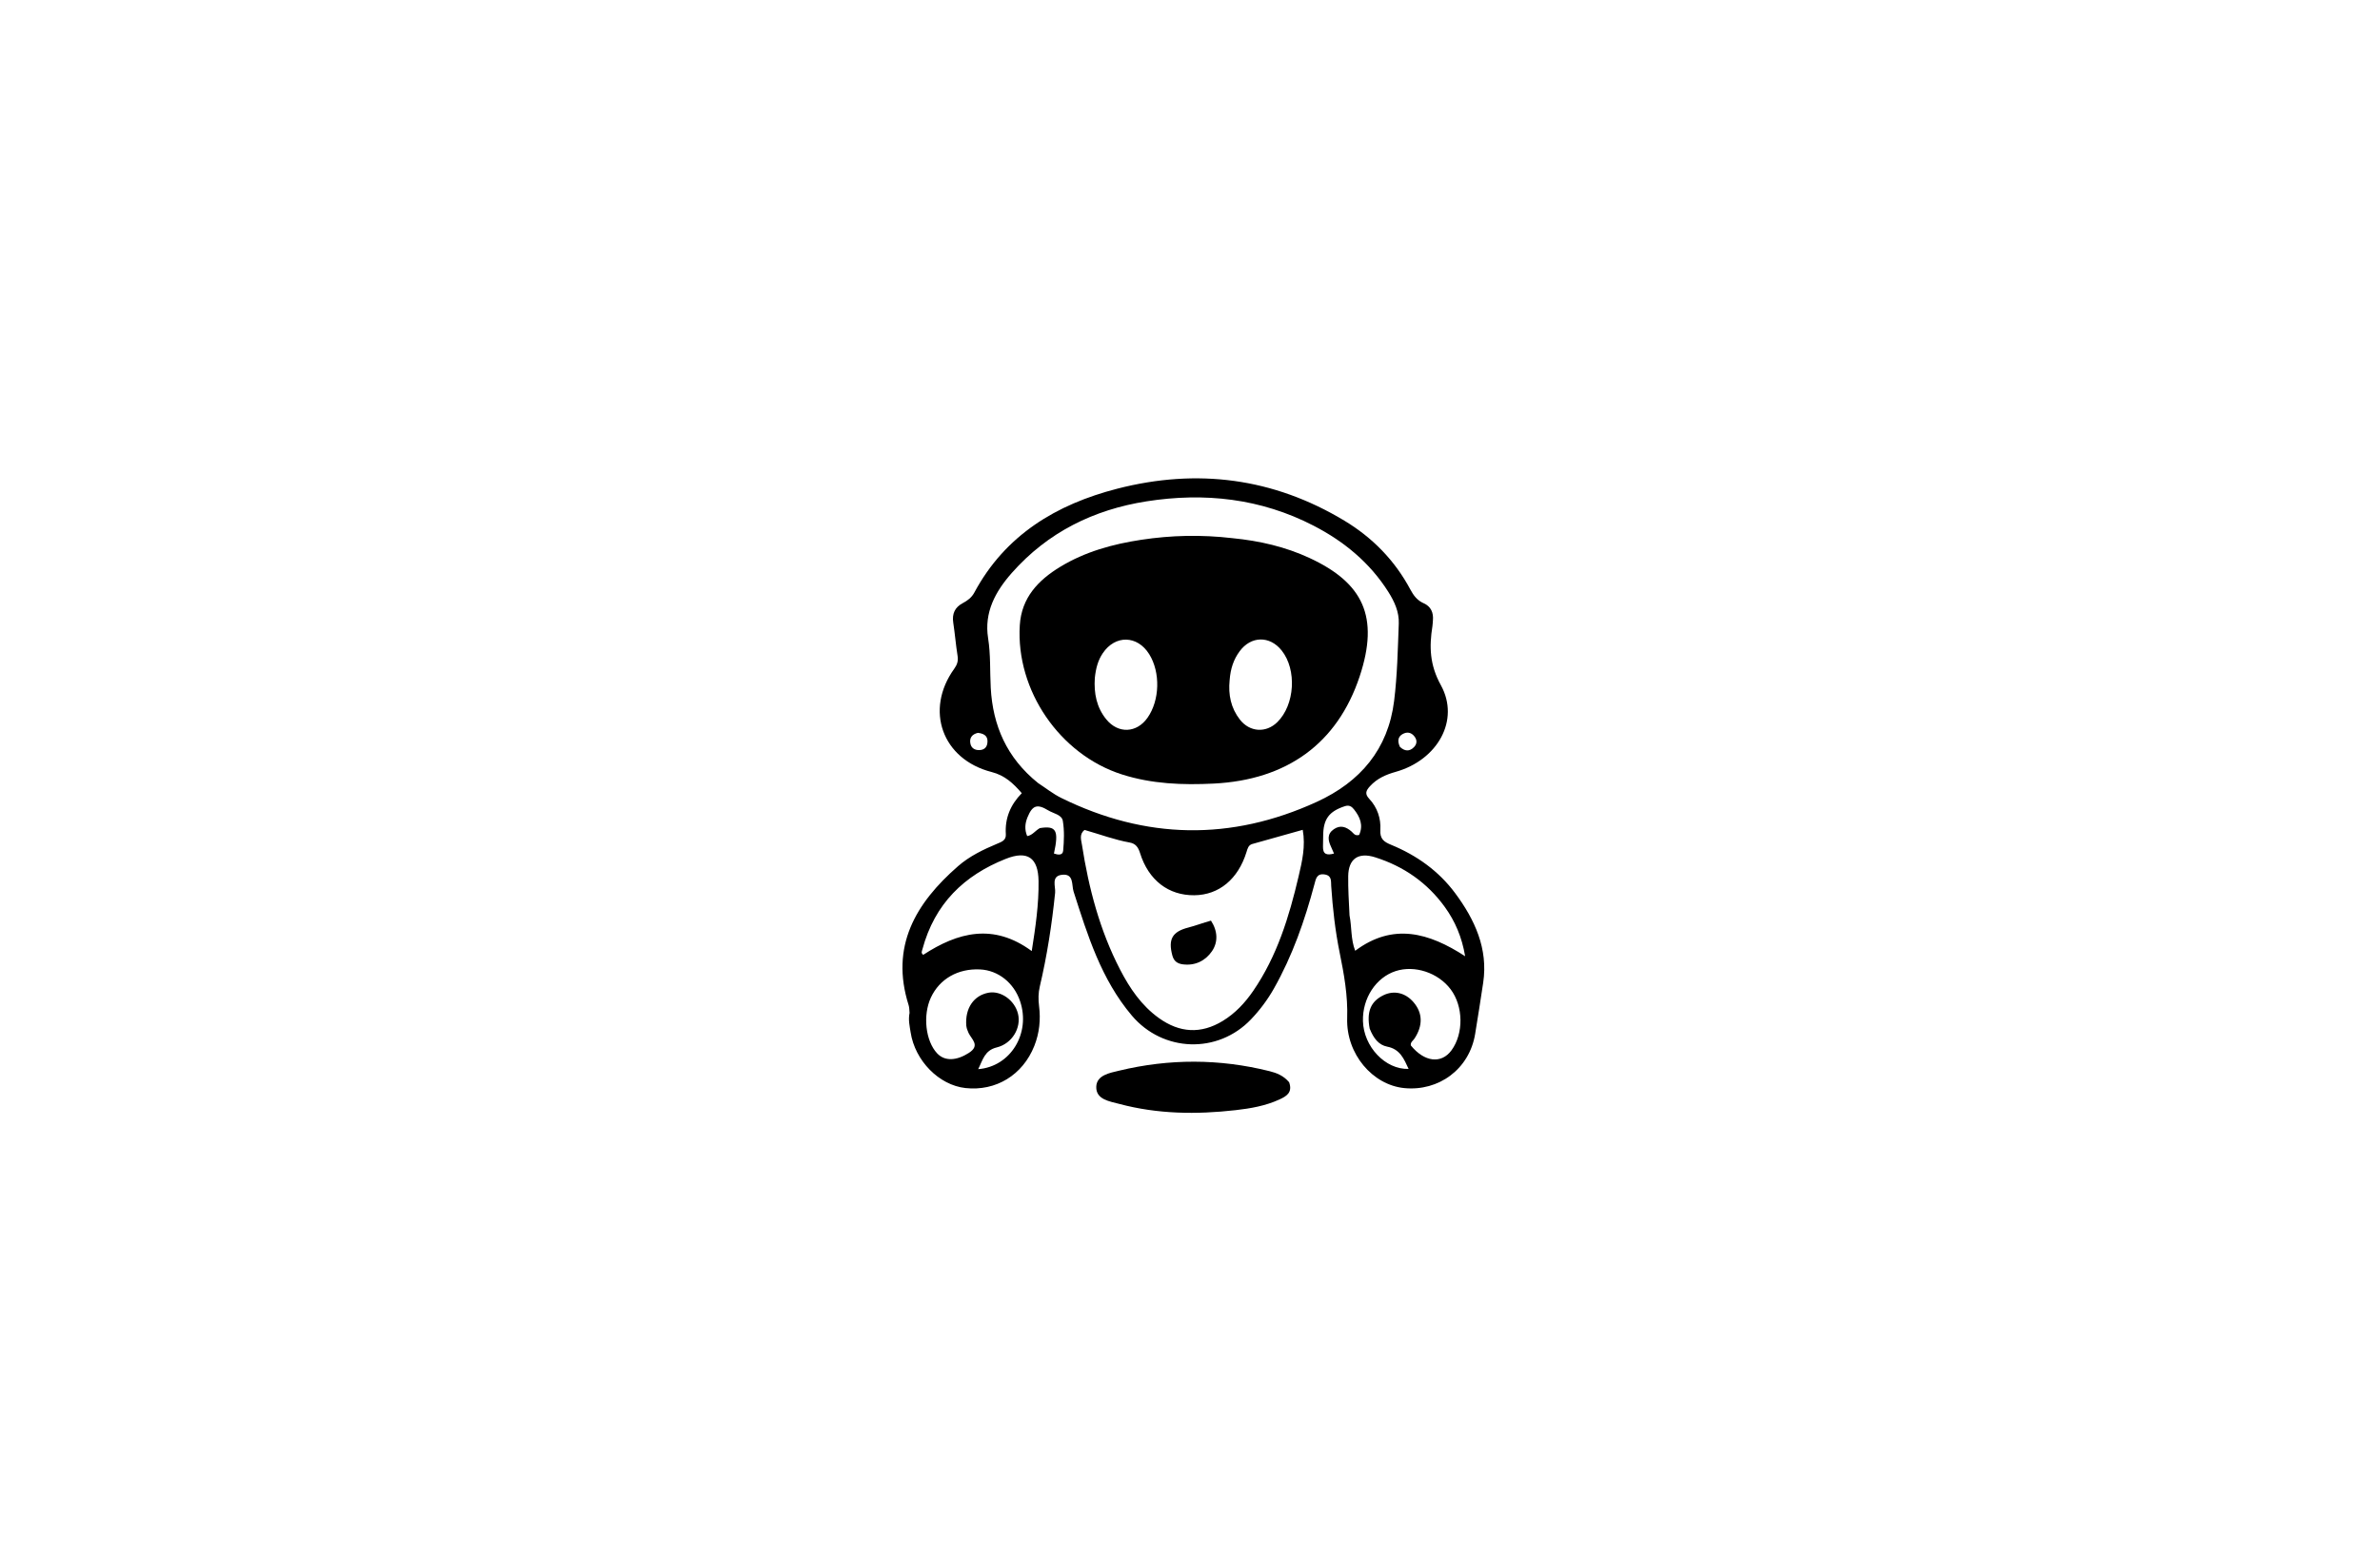
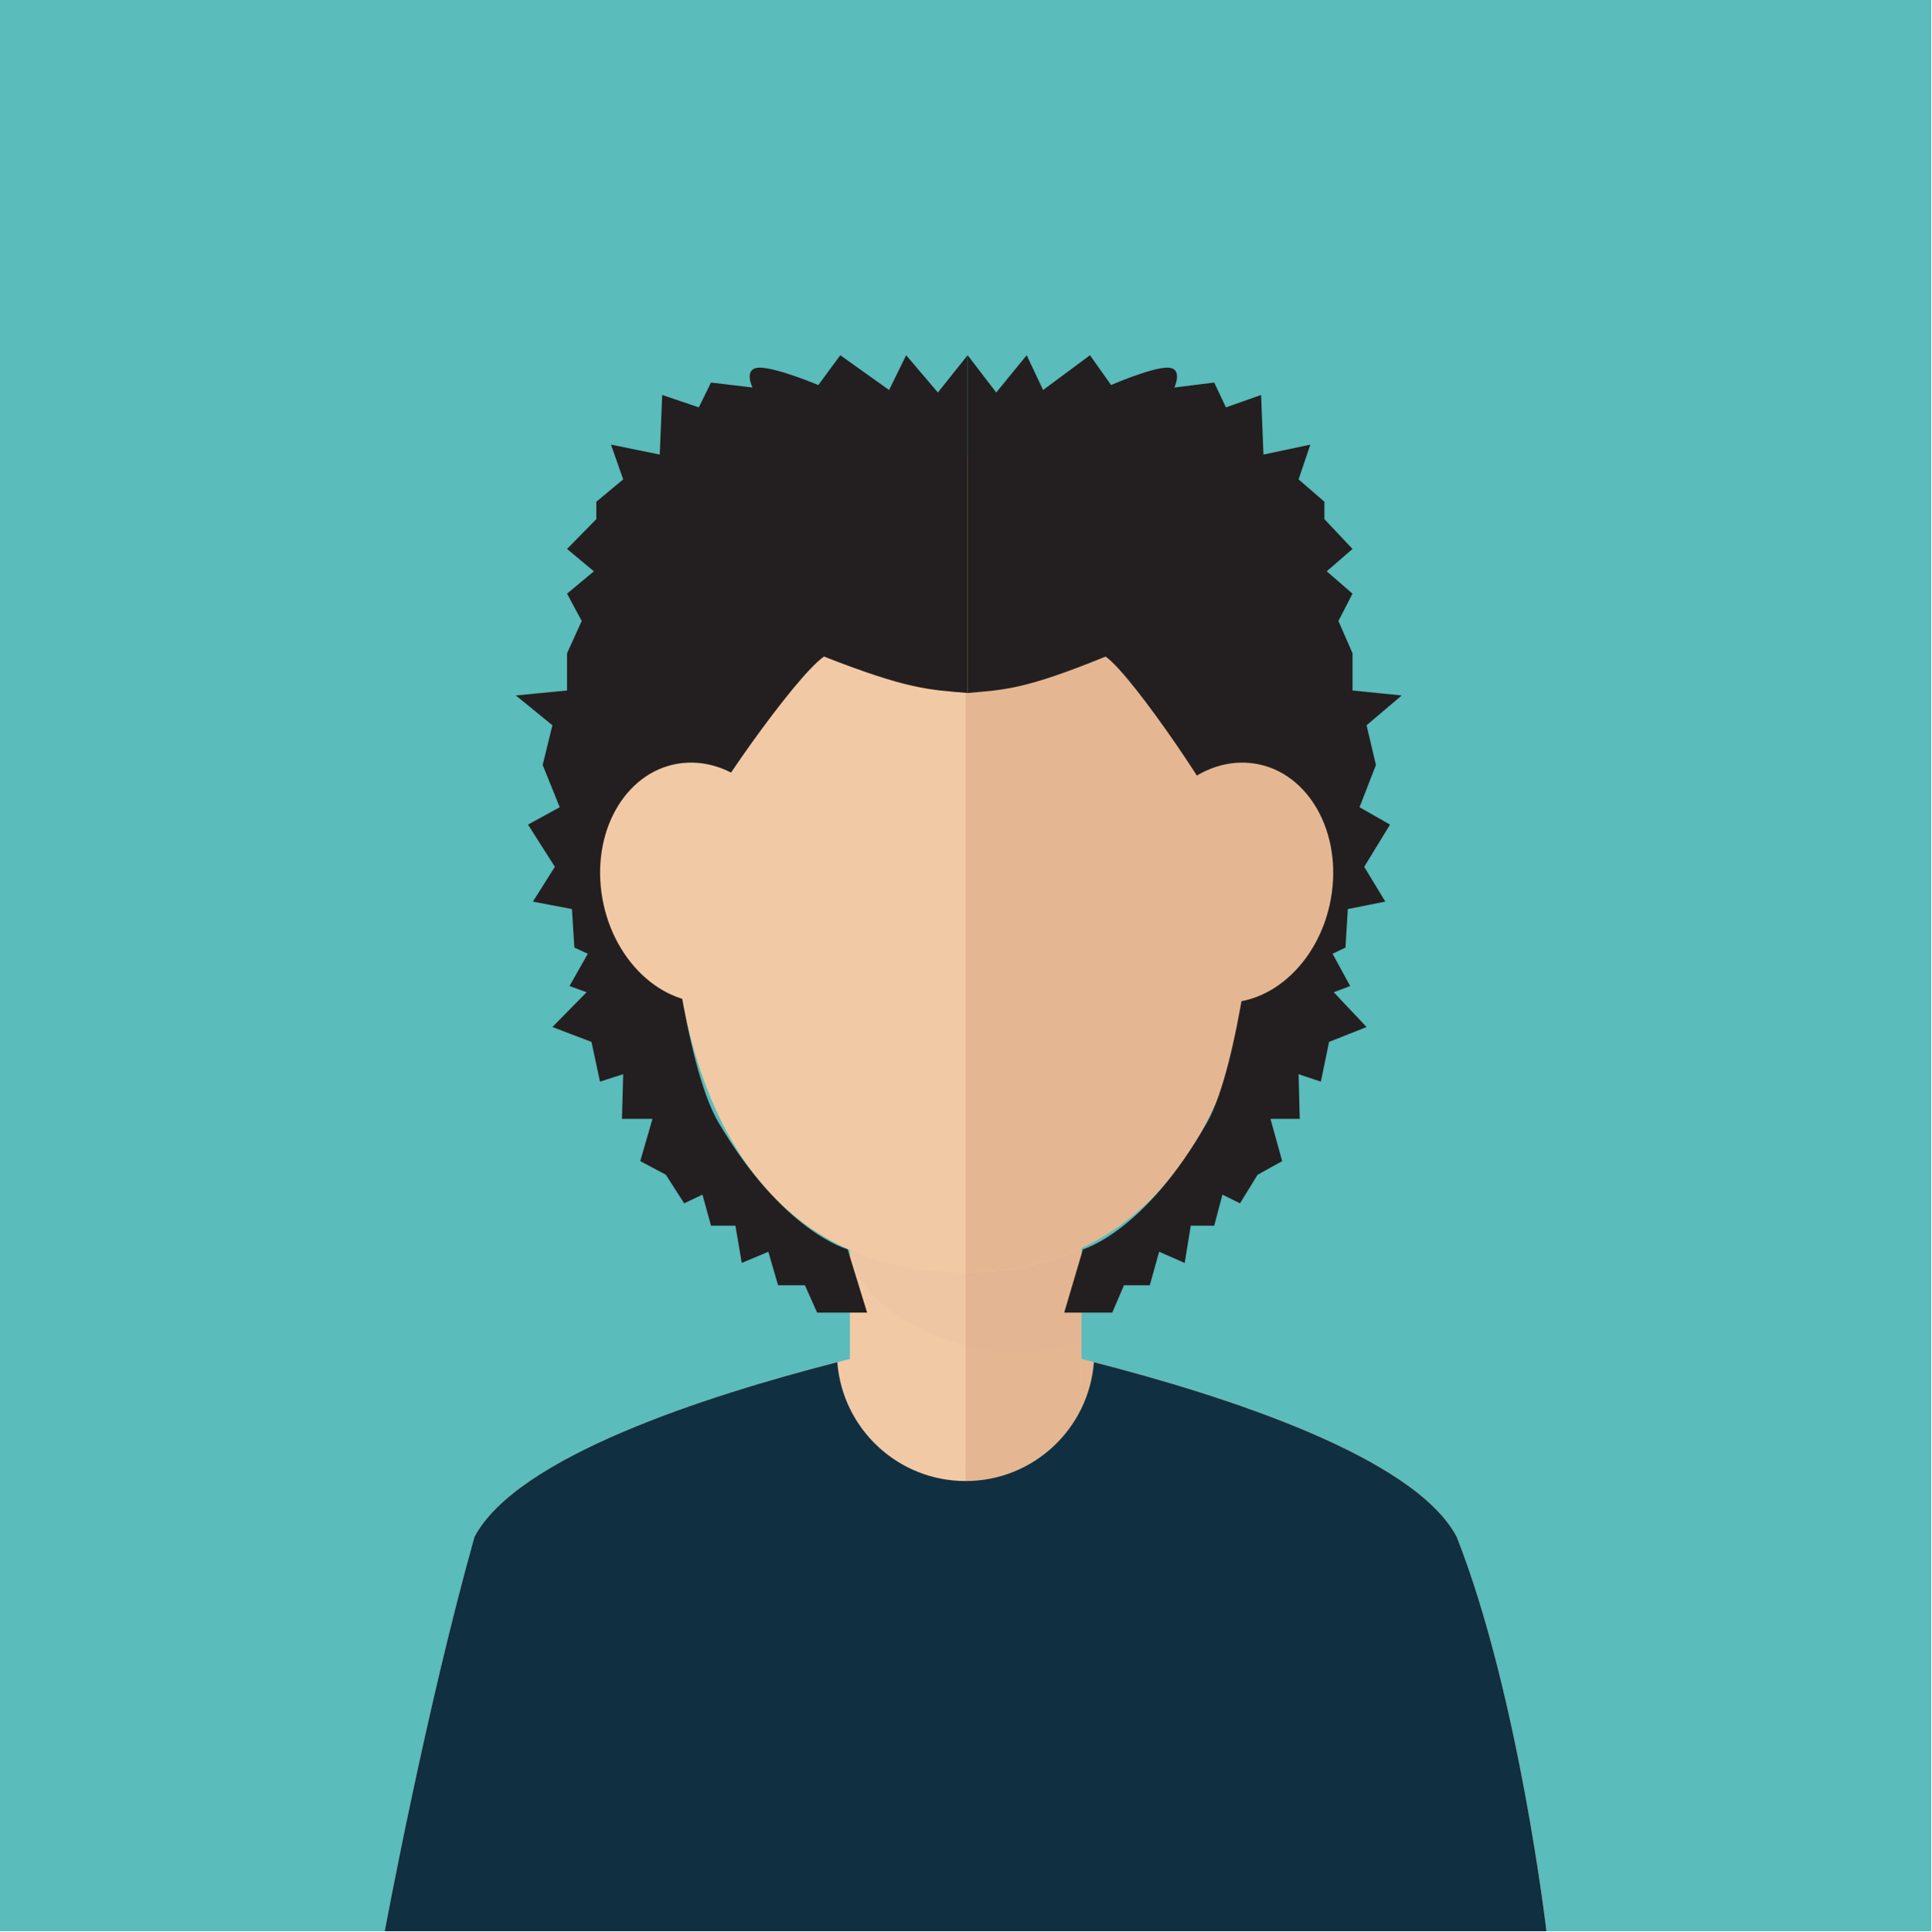
- <svg xmlns="http://www.w3.org/2000/svg" version="1.1" id="Layer_1" x="0px" y="0px" width="100%" viewBox="0 0 1024 672" enable-background="new 0 0 1024 672" xml:space="preserve">
-   <path fill="#000000" opacity="1" stroke="none" d=" M391.341,435.85   C391.24,434.469 391.225,433.444 390.929,432.508   C382.929,407.201 393.967,388.636 412.211,372.72   C417.143,368.416 423.038,365.577 429.055,363.059   C430.93,362.274 432.931,361.596 432.762,359.013   C432.315,352.139 434.718,346.312 439.624,341.322   C435.89,336.995 432.288,333.655 426.659,332.214   C405.359,326.76 397.785,305.545 410.551,287.793   C411.807,286.046 412.354,284.451 412.005,282.276   C411.241,277.515 410.867,272.693 410.136,267.926   C409.554,264.135 410.855,261.336 414.145,259.587   C416.267,258.459 418.042,257.157 419.207,254.988   C432.534,230.187 454.509,217.019 480.78,210.274   C515.099,201.463 547.869,205.646 578.418,224.05   C590.478,231.315 600.101,241.135 606.788,253.642   C608.157,256.203 609.729,258.36 612.538,259.587   C615.646,260.944 616.816,263.609 616.517,266.943   C616.443,267.772 616.437,268.612 616.307,269.432   C614.908,278.267 615.088,286.059 619.931,294.839   C628.253,309.927 618.49,327.06 600.523,332.134   C596.216,333.35 592.505,334.972 589.434,338.321   C587.636,340.283 587.161,341.653 589.126,343.752   C592.599,347.46 594.188,352.211 593.893,357.066   C593.653,361.02 595.452,362.266 598.48,363.51   C609.478,368.028 618.949,374.741 626.072,384.324   C634.531,395.706 640.309,408.233 638.153,422.817   C637.066,430.171 635.886,437.528 634.694,444.862   C632.218,460.092 618.979,469.705 604.145,468.217   C590.627,466.861 579.116,453.598 579.626,438.102   C579.944,428.415 578.278,419.236 576.396,409.969   C574.469,400.484 573.395,390.912 572.754,381.274   C572.615,379.184 573.108,376.8 569.944,376.295   C566.541,375.752 566.152,378.193 565.55,380.451   C561.38,396.104 556.075,411.318 548.056,425.469   C545.336,430.269 542.032,434.677 538.223,438.664   C523.922,453.632 500.343,452.801 486.986,437.027   C473.804,421.459 467.955,402.515 461.903,383.614   C461.015,380.84 462.141,375.884 456.988,376.425   C452.069,376.942 454.239,381.512 453.971,384.143   C452.587,397.743 450.508,411.203 447.374,424.507   C446.723,427.273 446.699,430.026 447.059,432.904   C447.79,438.747 447.223,444.525 445.012,450.087   C440.047,462.577 428.512,469.654 415.362,468.202   C404.031,466.95 393.654,456.456 391.79,444.184   C391.394,441.576 390.726,438.936 391.341,435.85  M446.578,336.914   C449.923,339.091 453.086,341.638 456.641,343.387   C492.965,361.251 529.605,361.954 566.492,345.079   C585.291,336.479 597.247,322.412 599.824,301.607   C601.189,290.587 601.404,279.413 601.827,268.296   C602.014,263.354 599.968,258.862 597.345,254.716   C589.378,242.121 578.291,232.989 565.192,226.219   C542.453,214.468 518.226,211.818 493.291,215.738   C470.58,219.309 450.828,229.018 435.356,246.512   C428.245,254.552 423.373,263.514 425.136,274.629   C426.268,281.765 425.881,288.902 426.274,296.033   C427.168,312.249 433.146,326.064 446.578,336.914  M466.646,357.138   C464.247,358.911 465.196,361.494 465.518,363.568   C468.42,382.228 473.192,400.364 481.922,417.232   C486.075,425.257 491.102,432.702 498.619,438.09   C507.519,444.469 516.689,445.059 526.116,439.308   C531.47,436.042 535.658,431.546 539.173,426.431   C549.445,411.484 554.656,394.512 558.728,377.098   C560.237,370.646 561.778,364.195 560.502,357.09   C553.097,359.166 545.94,361.157 538.795,363.186   C537.107,363.666 536.771,365.153 536.315,366.627   C532.707,378.312 524.461,385.125 513.884,385.238   C502.756,385.358 494.171,378.789 490.516,367.113   C489.744,364.648 488.684,363.017 485.993,362.536   C479.586,361.392 473.496,359.101 466.646,357.138  M580.637,393.925   C581.642,398.885 581.119,404.113 583.078,409.132   C599.36,396.971 614.775,401.339 630.383,411.487   C628.988,403.256 626.082,396.453 621.657,390.324   C614.084,379.835 603.947,372.793 591.679,368.912   C584.362,366.597 580.173,369.581 580.07,377.03   C579.996,382.355 580.327,387.685 580.637,393.925  M396.859,408.53   C396.698,409.279 396.12,410.062 397.219,410.882   C412.09,401.18 427.395,397.104 443.911,409.263   C445.532,398.904 446.982,389.118 446.84,379.122   C446.698,369.132 442.133,365.839 432.722,369.58   C414.828,376.694 402.168,388.817 396.859,408.53  M589.309,442.628   C587.927,435.393 589.734,430.965 595.162,428.293   C599.74,426.039 604.655,427.162 608.173,431.266   C612.139,435.891 612.264,441.305 608.582,446.908   C607.971,447.838 606.762,448.479 607.023,449.875   C612.835,457.049 620.16,457.92 624.514,451.956   C629.793,444.724 629.627,432.992 624.143,425.709   C618.747,418.545 608.663,415.21 600.469,417.879   C591.987,420.643 586.157,429.564 586.414,439.384   C586.702,450.38 596.009,460.303 606.056,459.972   C604.041,455.626 602.372,451.461 596.859,450.392   C593.206,449.684 590.97,446.821 589.309,442.628  M416.047,442.803   C415.944,442.315 415.784,441.832 415.746,441.339   C415.172,433.88 418.951,428.326 425.368,427.172   C430.674,426.218 436.557,430.43 437.988,436.209   C439.485,442.254 435.495,449.097 428.834,450.723   C423.614,451.997 422.834,456.167 420.868,460.079   C434.837,458.98 443.513,444.626 438.916,430.889   C436.251,422.922 429.5,417.546 421.678,417.161   C412.188,416.694 404.266,421.221 400.523,429.251   C396.968,436.878 398.207,447.96 403.209,453.278   C406.513,456.789 411.613,456.441 416.842,453.089   C421.862,449.87 418.08,447.323 416.72,444.492   C416.577,444.192 416.465,443.878 416.047,442.803  M584.772,359.289   C586.685,355.072 585.129,351.52 582.529,348.253   C581.601,347.087 580.497,346.303 578.651,346.907   C571.798,349.151 569.309,352.464 569.292,359.814   C569.288,361.31 569.256,362.806 569.219,364.301   C569.137,367.614 570.841,368.16 573.957,367.294   C573.448,366.128 573.082,365.231 572.67,364.356   C571.357,361.567 570.915,358.876 573.872,356.832   C576.679,354.893 579.19,355.777 581.544,357.851   C582.375,358.583 582.934,359.805 584.772,359.289  M447.391,356.345   C454.466,355.208 455.643,357.306 453.462,367.29   C455.127,367.856 457.239,368.229 457.432,366.054   C457.808,361.808 457.987,357.416 457.285,353.247   C456.83,350.545 453.267,350.092 451.049,348.738   C446.227,345.795 444.192,346.519 442.073,351.713   C440.986,354.377 440.784,357.058 441.953,359.783   C444.25,359.393 445.205,357.615 447.391,356.345  M602.318,321.385   C604.332,323.28 606.446,323.52 608.417,321.453   C609.517,320.3 609.799,318.796 608.86,317.322   C607.74,315.565 606.032,314.794 604.146,315.56   C601.874,316.483 600.883,318.294 602.318,321.385  M420.745,315.357   C418.217,315.947 416.98,317.548 417.537,320.088   C417.936,321.908 419.379,322.797 421.267,322.779   C423.182,322.761 424.489,321.837 424.793,319.922   C425.198,317.374 424.168,315.721 420.745,315.357  z" />
-   <path fill="#000000" opacity="1" stroke="none" d=" M554.655,465.721   C556.265,470.22 553.344,471.804 550.411,473.148   C544.448,475.88 538.051,476.988 531.589,477.721   C514.78,479.628 498.049,479.43 481.608,475.04   C477.455,473.931 471.522,473.191 471.671,467.663   C471.806,462.619 477.524,461.687 481.544,460.719   C503.086,455.53 524.697,455.559 546.222,460.94   C549.252,461.697 552.272,462.86 554.655,465.721  z" />
-   <path fill="#000000" opacity="1" stroke="none" d=" M530.26,231.581   C542.058,232.742 553.081,235.31 563.423,240.11   C586.45,250.796 593.532,265.325 585.004,291.04   C575.355,320.138 553.486,335.619 522.202,337.187   C508.838,337.857 495.557,337.366 482.669,333.237   C455.942,324.672 437.055,297.042 438.766,269.086   C439.495,257.179 446.712,249.653 456.189,243.898   C466.878,237.407 478.716,234.146 491.01,232.281   C503.922,230.323 516.844,230.02 530.26,231.581  M471.047,291.79   C470.62,298.304 471.775,304.417 476.012,309.586   C481.13,315.831 489.044,315.47 493.698,308.9   C499.008,301.403 499.337,289.339 494.445,281.496   C489.345,273.319 479.812,273.138 474.463,281.104   C472.467,284.077 471.502,287.386 471.047,291.79  M529.05,292.745   C528.425,298.93 529.58,304.668 533.471,309.654   C537.707,315.082 544.711,315.526 549.574,310.74   C557.117,303.317 558.035,288.201 551.446,279.924   C546.303,273.462 538.217,273.608 533.317,280.305   C530.811,283.731 529.425,287.606 529.05,292.745  z" />
-   <path fill="#000000" opacity="1" stroke="none" d=" M521.017,396.164   C523.932,400.598 524.15,405.411 521.436,409.346   C518.668,413.361 514.295,415.667 508.917,414.97   C506.457,414.651 505.032,413.518 504.393,411.115   C502.533,404.122 504.42,400.904 511.261,399.142   C514.455,398.318 517.552,397.116 521.017,396.164  z" />
+ <svg xmlns="http://www.w3.org/2000/svg" version="1.1" id="Layer_1" viewBox="0 0 145 145" xml:space="preserve">
+   <g id="men_5">
+     <rect style="fill:#5ABCBB;" width="145" height="145" />
+     <g>
+       <g>
+         <g>
+           <g>
+             <path style="fill:#F1C9A5;" d="M109.374,115.394c-4.964-9.396-36.875-15.292-36.875-15.292s-31.91,5.896-36.874,15.292       C31.957,128.433,28.888,145,28.888,145h43.611h43.612C116.112,145,114.04,127.236,109.374,115.394z" />
+             <path style="fill:#E4B692;" d="M72.499,100.102c0,0,31.911,5.896,36.875,15.292c4.665,11.842,6.737,29.606,6.737,29.606H72.499       V100.102z" />
+             <rect x="63.813" y="81" style="fill:#F1C9A5;" width="17.374" height="29.077" />
+             <rect x="72.499" y="81" style="fill:#E4B692;" width="8.688" height="29.077" />
+             <path style="opacity:0.1;fill:#DDAC8C;enable-background:new    ;" d="M63.813,94.474c1.563,4.485,7.868,7.057,12.499,7.057       c1.676,0,3.306-0.281,4.875-0.795V81H63.813V94.474z" />
+             <path style="fill:#F1C9A5;" d="M94.837,62.653c0-18.162-10.001-28.489-22.338-28.489c-12.336,0-22.337,10.327-22.337,28.489       c0,24.428,10.001,32.886,22.337,32.886C84.837,95.539,94.837,86.063,94.837,62.653z" />
+             <path style="fill:#F1C9A5;" d="M94.837,62.653c0-18.162-10.001-28.489-22.338-28.489c-12.336,0-22.337,10.327-22.337,28.489       c0,24.428,10.001,32.886,22.337,32.886C84.837,95.539,94.837,86.063,94.837,62.653z" />
+             <path style="fill:#F1C9A5;" d="M45.161,67.031c-0.684-4.957,2.046-9.318,6.092-9.74c4.053-0.422,7.888,3.259,8.567,8.216       c0.683,4.953-2.053,9.315-6.1,9.739C49.671,75.665,45.84,71.988,45.161,67.031z" />
+             <path style="fill:#E4B692;" d="M94.837,62.653c0-18.162-10.001-28.489-22.338-28.489v61.375       C84.837,95.539,94.837,86.063,94.837,62.653z" />
+             <path style="fill:#102F41;" d="M109.374,115.394c-3.181-6.021-17.418-10.601-27.242-13.117       c-0.382,4.99-4.545,8.923-9.633,8.923c-5.088,0-9.25-3.933-9.632-8.923c-9.824,2.516-24.061,7.096-27.242,13.117       C31.957,128.433,28.888,145,28.888,145h43.611h43.612C116.112,145,114.04,127.236,109.374,115.394z" />
+           </g>
+         </g>
+       </g>
+       <path style="fill:#231F20;" d="M53.941,84.27c4.859,8.252,9.698,9.528,9.698,9.528l1.466,4.755H63h-1.65l-0.915-2.051H58.42    l-0.733-2.517l-1.996,0.839l-0.475-2.797h-1.833l-0.641-2.331l-1.374,0.653l-1.374-2.145l-1.923-1.025l0.916-3.17h-2.289    l0.092-3.357l-1.741,0.56l-0.641-2.983l-2.931-1.119l2.564-2.611l-1.282-0.466l1.373-2.423l-1.007-0.466l-0.184-2.891l-2.93-0.559    l1.649-2.611l-2.016-3.17l2.382-1.306l-1.282-3.169l0.732-2.984l-2.747-2.238l3.846-0.372v-2.797l1.1-2.424l-1.1-2.051    l2.016-1.678l-2.016-1.679l2.198-2.238v-1.305l2.016-1.678l-0.916-2.611l3.662,0.746l0.184-4.475l2.748,0.932l0.915-1.864    l3.114,0.373c0,0-0.732-1.492,0.549-1.492c1.282,0,4.397,1.306,4.397,1.306l1.648-2.238l3.663,2.611l1.283-2.611l2.381,2.797    l2.234-2.797c0,0,0,15.664,0,25.36c-2.895-0.248-4.433-0.248-10.782-2.735c-2.197,1.492-9.28,11.686-9.28,12.68    s-1.222,11.189-1.222,11.189l-1.274-6.08C50.093,67.081,51.363,79.891,53.941,84.27z" />
+       <path style="fill:#231F20;" d="M90.629,84.27c-4.669,8.252-9.318,9.528-9.318,9.528l-1.408,4.755h2.022h1.585l0.88-2.051h1.937    l0.703-2.517l1.919,0.839l0.457-2.797h1.761l0.615-2.331l1.32,0.653l1.32-2.145l1.848-1.025l-0.88-3.17h2.199l-0.088-3.357    l1.673,0.56l0.615-2.983l2.816-1.119l-2.465-2.611l1.233-0.466l-1.32-2.423l0.968-0.466l0.177-2.891l2.814-0.559l-1.584-2.611    l1.937-3.17l-2.288-1.306l1.231-3.169l-0.703-2.984l2.64-2.238l-3.695-0.372v-2.797l-1.057-2.424l1.057-2.051l-1.937-1.678    l1.937-1.679l-2.112-2.238v-1.305l-1.936-1.678l0.881-2.611l-3.52,0.746l-0.177-4.475l-2.64,0.932l-0.88-1.864l-2.992,0.373    c0,0,0.704-1.492-0.527-1.492c-1.232,0-4.225,1.306-4.225,1.306l-1.584-2.238l-3.52,2.611l-1.232-2.611l-2.288,2.797l-2.146-2.797    c0,0,0,15.664,0,25.36c2.78-0.248,4.259-0.248,10.359-2.735c2.112,1.492,8.917,11.686,8.917,12.68s1.174,11.189,1.174,11.189    l1.225-6.08C94.327,67.081,93.107,79.891,90.629,84.27z" />
+       <path style="fill:#F1C9A5;" d="M45.161,67.031c-0.684-4.957,2.046-9.318,6.092-9.74c4.053-0.422,7.888,3.259,8.567,8.216    c0.683,4.953-2.053,9.315-6.1,9.739C49.671,75.665,45.84,71.988,45.161,67.031z" />
+       <path style="fill:#E4B692;" d="M91.438,75.246c-4.05-0.424-6.783-4.787-6.098-9.739c0.677-4.957,4.513-8.638,8.563-8.216    c4.047,0.422,6.777,4.783,6.094,9.74C99.318,71.988,95.487,75.665,91.438,75.246z" />
+     </g>
+   </g>
</svg>
